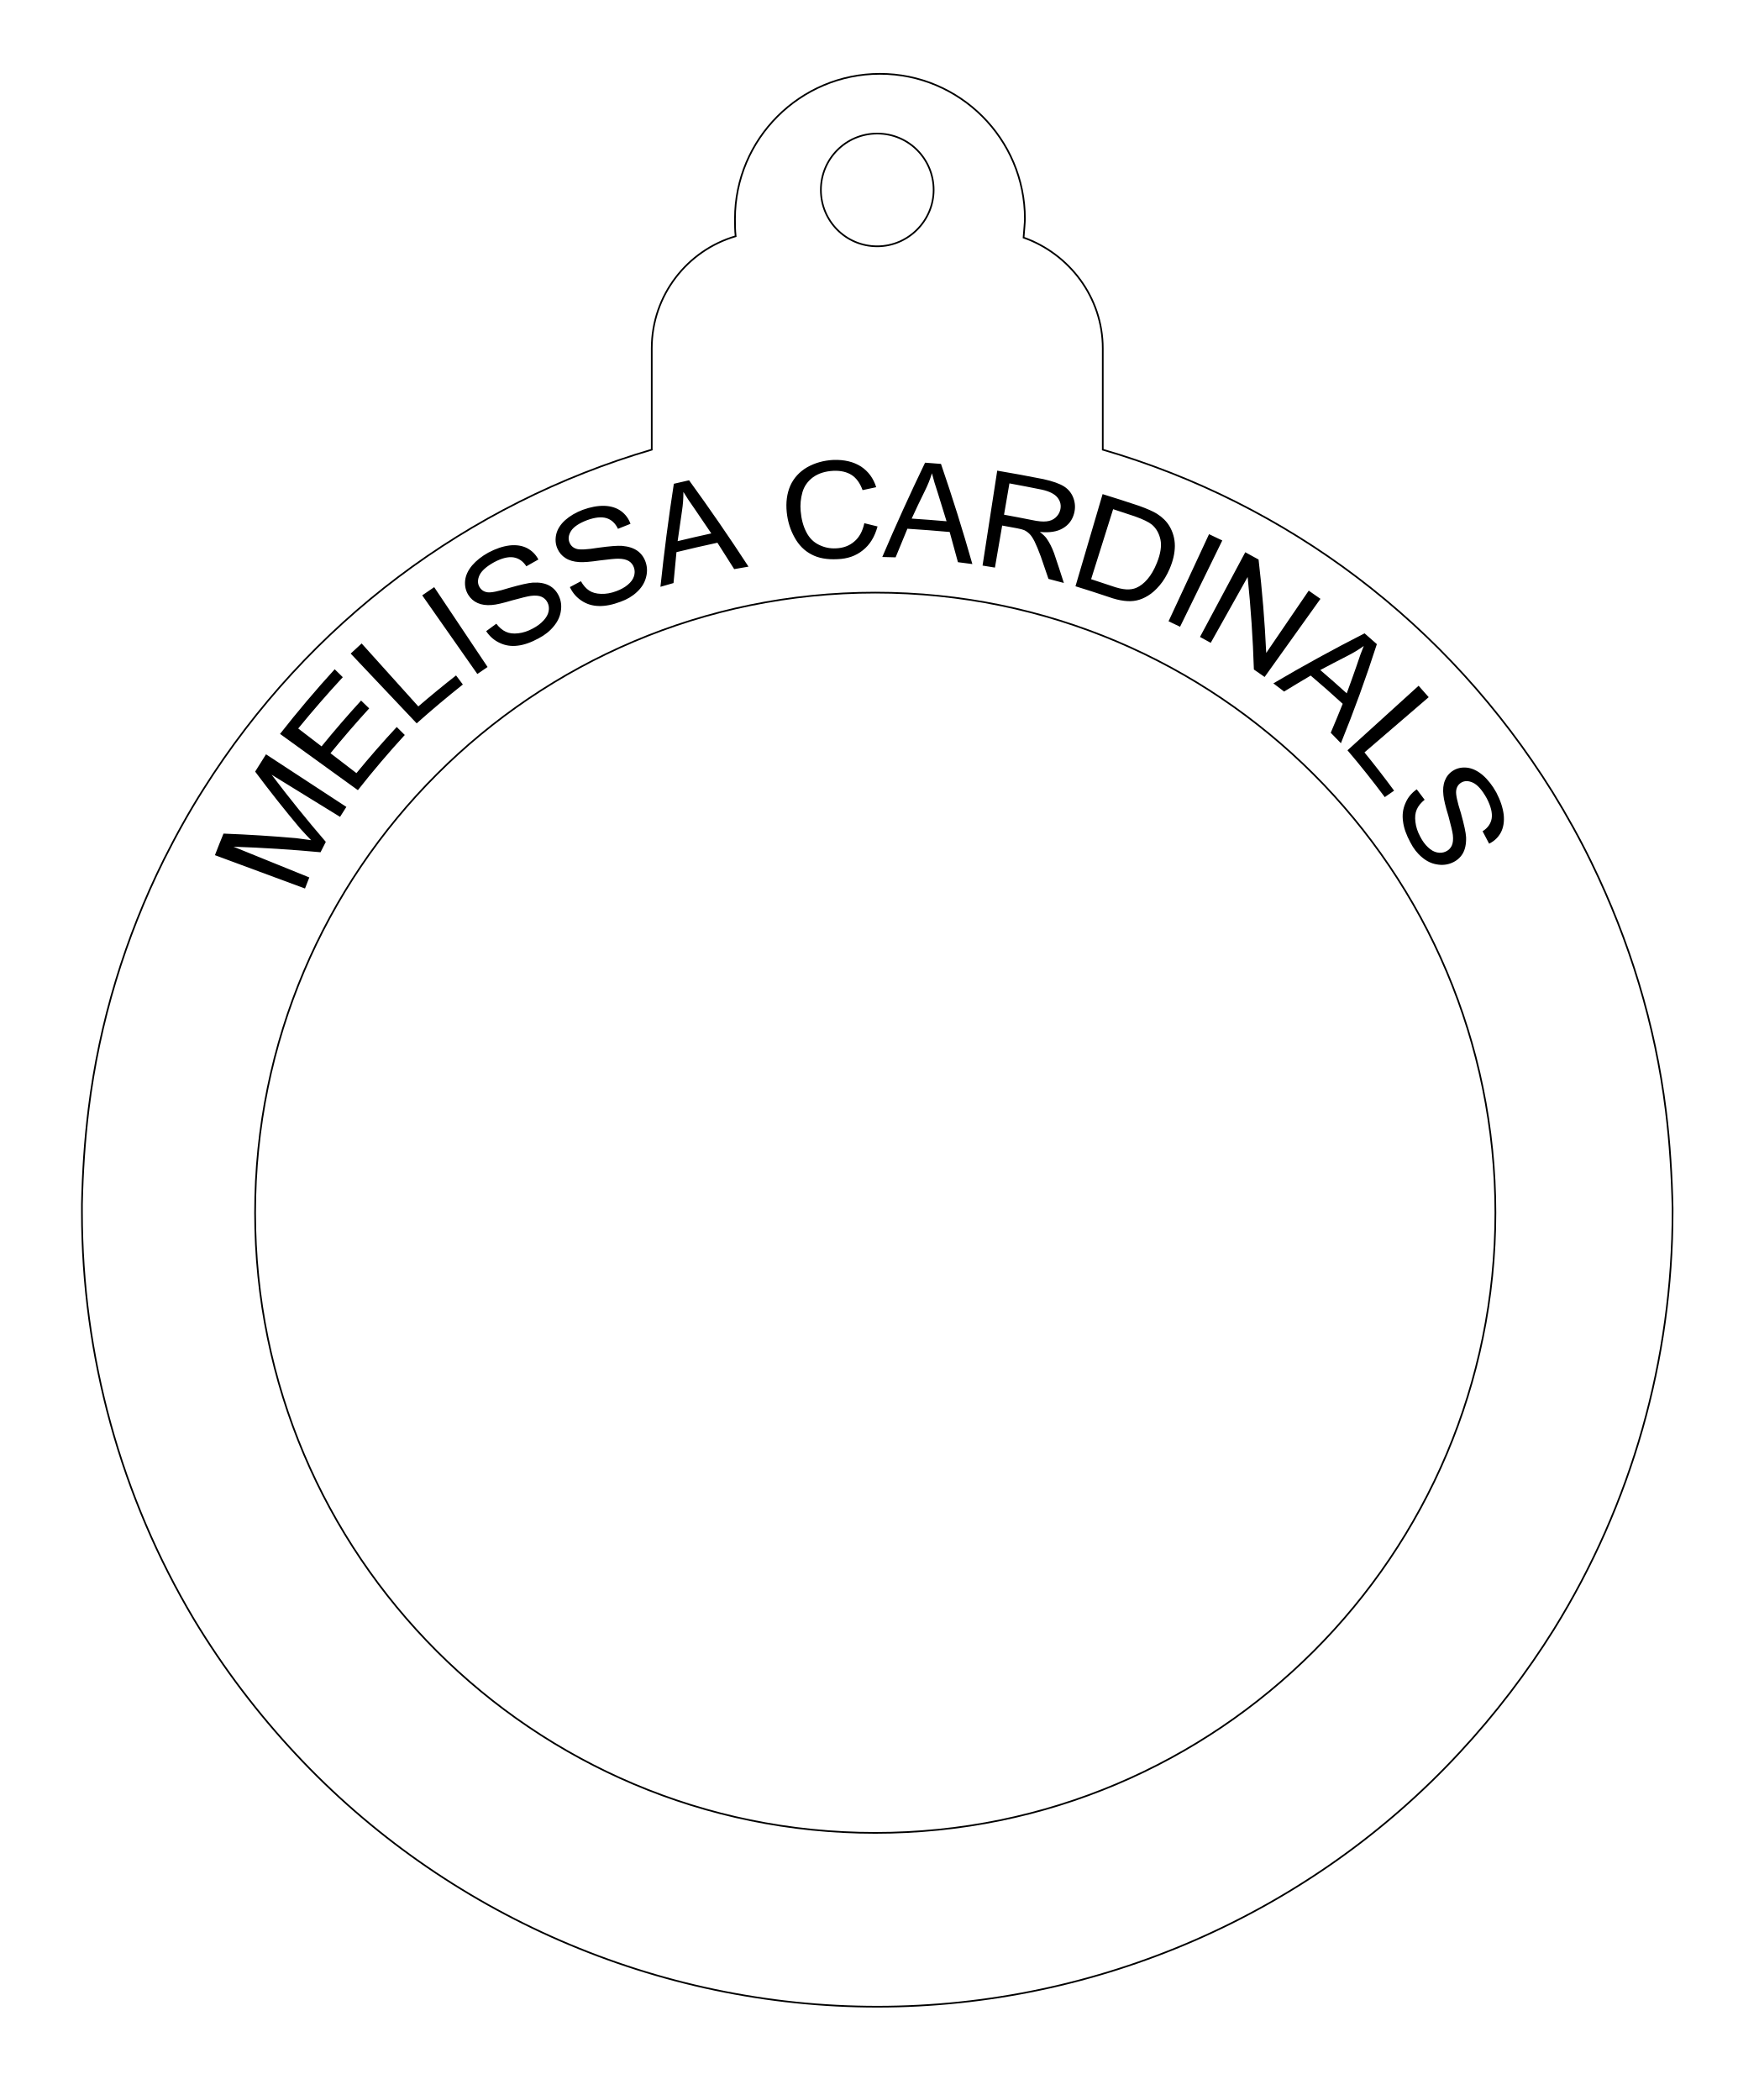
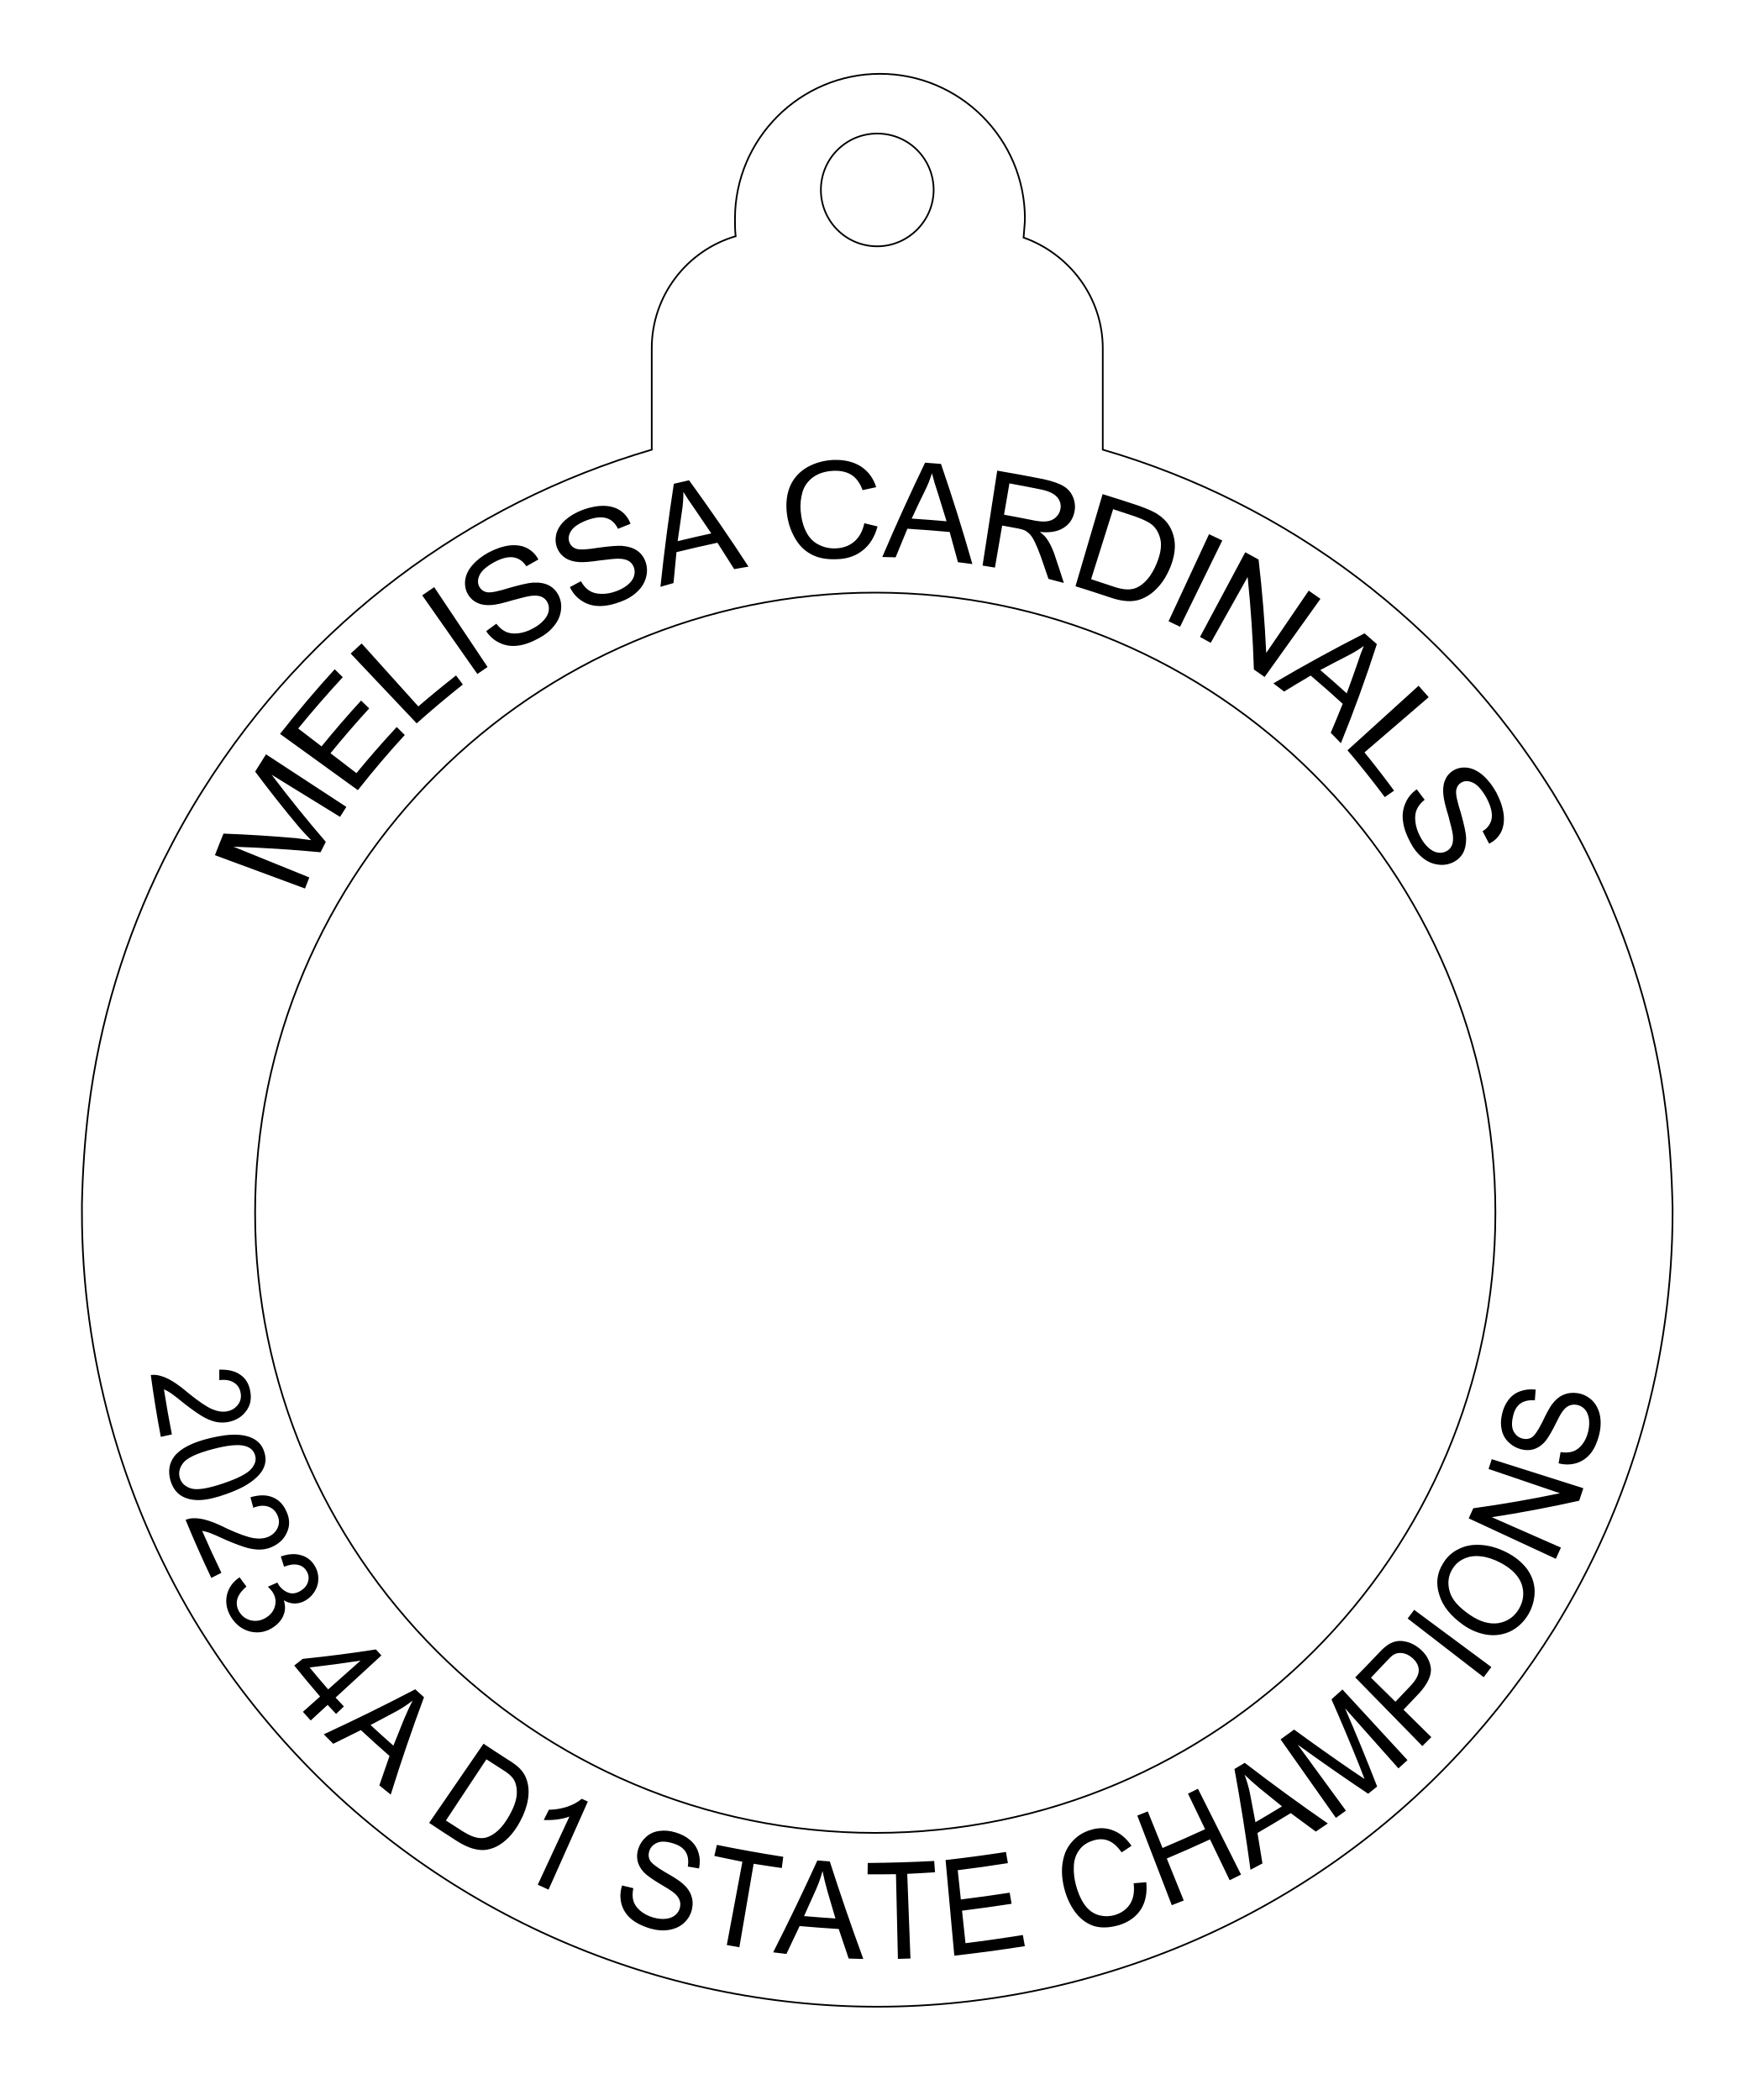
<svg xmlns="http://www.w3.org/2000/svg" width="259" height="313">
  <defs />
  <path fill="none" stroke="black" stroke-width="0.25" stroke-miterlimit="10" transform="matrix(1.00032 0 0 1.00032 0.00863647 0)" d="M248.2 165.5C246.6 152.6 242.8 140.2 237.1 128.5C235.4 125 233.4 121.4 231.3 118C215.6 92.8 191.8 75 164.3 67L164.3 51.9C164.3 44.3 159.3 37.8 152.5 35.4C152.6 34.1 152.7 33.1 152.7 32.6C152.7 20.7 143 11 131.1 11C119.2 11 109.5 20.7 109.5 32.6C109.5 33.5 109.5 34.3 109.6 35.2C102.4 37.3 97.1 44 97.1 51.9L97.1 67C69.8 75 46 92.7 30.3 117.6C28.2 120.9 26.2 124.5 24.4 128.1C18.6 139.8 14.8 152.3 13.2 165.2C12.6 170 12.3 174.8 12.2 179.4C12.2 179.8 12.2 180.2 12.2 180.6C12.2 202 18 223 28.9 241.3C33.3 248.6 38.4 255.3 44.1 261.4C66.4 285.3 98 299 130.7 299C163.5 299 195.2 285.2 217.5 261.1C222.8 255.4 227.5 249.2 231.5 242.8C243.1 224.1 249.2 202.6 249.2 180.5L249.2 180C249.1 175.3 248.8 170.3 248.2 165.5ZM130.7 19.9C135.4 19.9 139.1 23.7 139.1 28.3C139.1 32.9 135.3 36.7 130.7 36.7C126 36.7 122.3 32.9 122.3 28.3C122.3 23.7 126 19.9 130.7 19.9ZM130.4 273.1C79.4 273.1 38 231.7 38 180.7C38 129.7 79.4 88.3 130.4 88.3C181.4 88.3 222.8 129.7 222.8 180.7C222.8 231.7 181.4 273.1 130.4 273.1Z" />
  <defs />
  <text transform="matrix(1.00032 0 0 1.00032 0.00863647 0)" font-size="12" font-family="Segoe UI" x="" y="">
			
	</text>
  <defs />
  <text transform="matrix(1.00032 0 0 1.00032 0.00863647 0)" font-size="12" font-family="Segoe UI" x="" y="">
			
	</text>
  <defs />
  <text transform="matrix(1.00032 0 0 1.00032 0.00863647 0)" font-size="12" font-family="Segoe UI" x="" y="">
			
	</text>
  <defs />
  <text transform="matrix(1.00032 0 0 1.00032 0.00863647 0)" font-size="12" font-family="Segoe UI" x="" y="">
			
	</text>
  <path d="M45.459 132.432Q38.746 129.946 32.033 127.461Q32.65 125.853 33.312 124.245Q38.761 124.454 44.15 124.926Q45.641 125.11 46.371 125.225Q45.793 124.639 44.708 123.445Q41.267 119.345 38.029 115.006Q38.834 113.694 39.645 112.429Q45.634 116.349 51.624 120.268Q51.147 121.009 50.682 121.751Q45.581 118.609 40.48 115.468Q44.383 120.631 48.56 125.478Q48.16 126.252 47.775 127.026Q41.333 126.42 34.804 126.201Q40.452 128.49 46.099 130.78Q45.771 131.606 45.459 132.432ZM53.341 117.773Q47.539 113.58 41.737 109.388Q45.623 104.425 49.885 99.75Q50.488 100.342 51.091 100.933Q47.66 104.645 44.445 108.579Q46.185 109.913 47.925 111.246Q50.766 107.756 53.819 104.417Q54.422 105.001 55.026 105.585Q52.037 108.854 49.258 112.268Q51.192 113.75 53.126 115.232Q56.026 111.693 59.13 108.359Q59.73 108.953 60.33 109.547Q56.662 113.542 53.341 117.773ZM62.103 107.815Q57.185 102.614 52.267 97.413Q53.077 96.655 53.901 95.905Q58.124 100.598 62.348 105.29Q65.084 102.938 67.972 100.672Q68.478 101.348 68.985 102.024Q65.422 104.854 62.103 107.815ZM71.145 100.458Q67.037 94.596 62.929 88.734Q63.817 88.119 64.713 87.513Q68.692 93.463 72.671 99.414Q71.904 99.933 71.145 100.458ZM72.461 94.073Q73.213 93.516 73.973 92.965Q74.637 93.82 75.401 94.168Q76.16 94.521 77.239 94.392Q78.318 94.274 79.416 93.677Q80.4 93.157 81.015 92.479Q81.639 91.804 81.769 91.113Q81.905 90.422 81.615 89.824Q81.32 89.219 80.723 88.951Q80.123 88.686 79.104 88.816Q78.448 88.901 76.343 89.482Q74.252 90.109 73.302 90.174Q72.072 90.279 71.191 89.882Q70.305 89.491 69.788 88.652Q69.219 87.729 69.32 86.562Q69.435 85.393 70.361 84.281Q71.311 83.177 72.787 82.362Q74.433 81.489 75.934 81.298Q77.434 81.128 78.552 81.696Q79.659 82.274 80.243 83.391Q79.343 83.894 78.45 84.404Q77.701 83.26 76.525 83.073Q75.343 82.898 73.662 83.787Q71.934 84.742 71.467 85.734Q71.015 86.727 71.466 87.493Q71.857 88.157 72.641 88.276Q73.412 88.407 75.89 87.628Q78.388 86.913 79.409 86.838Q80.895 86.756 81.862 87.276Q82.821 87.804 83.304 88.85Q83.784 89.887 83.589 91.093Q83.41 92.297 82.526 93.353Q81.667 94.415 80.296 95.133Q78.585 96.071 77.161 96.233Q75.738 96.416 74.502 95.835Q73.255 95.269 72.461 94.073ZM84.935 87.505Q85.756 87.065 86.583 86.632Q87.117 87.573 87.82 88.028Q88.518 88.487 89.599 88.514Q90.676 88.553 91.836 88.119Q92.872 87.745 93.563 87.161Q94.263 86.582 94.48 85.918Q94.701 85.253 94.495 84.622Q94.285 83.982 93.737 83.633Q93.186 83.287 92.174 83.271Q91.522 83.261 89.387 83.534Q87.253 83.85 86.311 83.776Q85.089 83.7 84.279 83.178Q83.464 82.661 83.073 81.755Q82.644 80.76 82.905 79.624Q83.179 78.486 84.235 77.526Q85.309 76.576 86.856 75.988Q88.571 75.365 90.054 75.393Q91.531 75.44 92.544 76.159Q93.545 76.886 93.973 78.073Q93.037 78.442 92.104 78.819Q91.521 77.583 90.402 77.23Q89.275 76.888 87.521 77.522Q85.709 78.213 85.12 79.123Q84.542 80.036 84.879 80.859Q85.171 81.573 85.923 81.805Q86.661 82.046 89.19 81.637Q91.722 81.288 92.727 81.36Q94.184 81.489 95.059 82.138Q95.926 82.794 96.265 83.895Q96.601 84.987 96.259 86.153Q95.93 87.318 94.929 88.238Q93.947 89.168 92.504 89.684Q90.692 90.368 89.265 90.324Q87.834 90.3 86.697 89.546Q85.548 88.805 84.935 87.505ZM98.434 87.463Q99.243 79.795 100.432 72.107Q101.565 71.84 102.7 71.584Q107.316 77.94 111.559 84.455Q110.492 84.636 109.427 84.827Q108.193 82.853 106.927 80.893Q103.867 81.551 100.823 82.297Q100.586 84.602 100.383 86.904Q99.407 87.179 98.434 87.463ZM100.998 80.659Q103.501 80.052 106.015 79.504Q104.826 77.728 103.611 75.963Q102.477 74.366 101.855 73.316Q101.868 74.727 101.644 76.175Q101.305 78.417 100.998 80.659ZM128.824 77.982Q129.812 78.22 130.792 78.466Q130.162 80.795 128.596 82.022Q127.058 83.271 124.81 83.343Q122.472 83.466 120.93 82.629Q119.36 81.814 118.428 80.106Q117.473 78.406 117.261 76.366Q117.031 74.142 117.788 72.393Q118.579 70.648 120.306 69.641Q122.053 68.659 124.22 68.55Q126.667 68.471 128.337 69.539Q129.972 70.628 130.592 72.614Q129.576 72.829 128.562 73.052Q128 71.496 126.937 70.8Q125.859 70.114 124.244 70.171Q122.38 70.264 121.178 71.132Q119.99 72.011 119.595 73.379Q119.211 74.749 119.332 76.16Q119.488 77.98 120.167 79.29Q120.831 80.604 122.044 81.194Q123.241 81.796 124.582 81.73Q126.207 81.671 127.312 80.726Q128.433 79.792 128.824 77.982ZM131.498 83.018Q134.511 75.947 137.877 68.962Q139.065 69.047 140.247 69.143Q142.803 76.59 144.925 84.073Q143.853 83.928 142.775 83.793Q142.177 81.541 141.543 79.291Q138.369 79.004 135.242 78.806Q134.35 80.935 133.485 83.071Q132.493 83.04 131.498 83.018ZM135.881 77.294Q138.466 77.464 141.078 77.693Q140.46 75.642 139.811 73.595Q139.19 71.731 138.9 70.543Q138.486 71.893 137.826 73.207Q136.816 75.245 135.881 77.294ZM146.444 84.297Q147.538 77.222 148.631 70.148Q152.113 70.737 155.53 71.417Q157.611 71.88 158.605 72.513Q159.595 73.154 159.998 74.264Q160.391 75.376 160.089 76.519Q159.701 77.992 158.415 78.738Q157.148 79.5 154.981 79.284Q155.665 79.81 155.982 80.245Q156.643 81.186 157.113 82.479Q157.86 84.682 158.563 86.889Q157.416 86.58 156.269 86.284Q155.709 84.612 155.124 82.942Q154.588 81.498 154.199 80.711Q153.804 79.926 153.432 79.567Q153.065 79.211 152.648 79.016Q152.338 78.884 151.601 78.74Q150.489 78.531 149.368 78.333Q148.829 81.465 148.289 84.598Q147.37 84.444 146.444 84.297ZM149.646 76.716Q151.746 77.097 153.818 77.513Q155.155 77.802 155.97 77.71Q156.79 77.626 157.323 77.146Q157.861 76.668 158.025 75.995Q158.266 75.008 157.632 74.182Q156.991 73.361 155.283 72.982Q152.88 72.492 150.449 72.048Q150.048 74.382 149.646 76.716ZM160.293 87.382Q162.314 80.515 164.336 73.648Q167.038 74.479 169.739 75.382Q171.566 76.035 172.444 76.58Q173.644 77.344 174.285 78.396Q175.103 79.764 175.106 81.379Q175.092 82.991 174.339 84.751Q173.697 86.25 172.835 87.252Q171.982 88.26 171.102 88.788Q170.23 89.323 169.391 89.497Q168.558 89.679 167.538 89.55Q166.504 89.427 165.26 88.982Q162.779 88.148 160.293 87.382ZM162.624 86.326Q164.118 86.808 165.609 87.314Q166.989 87.805 167.863 87.847Q168.72 87.889 169.347 87.618Q170.236 87.243 171.019 86.33Q171.809 85.422 172.418 83.919Q173.26 81.837 172.957 80.416Q172.636 78.995 171.684 78.193Q170.974 77.617 169.153 76.966Q167.529 76.416 165.905 75.892Q164.265 81.109 162.624 86.326ZM174.167 92.598Q177.184 86.106 180.201 79.615Q181.19 80.08 182.175 80.556Q179.028 86.986 175.882 93.416Q175.026 93.002 174.167 92.598ZM178.851 94.935Q182.226 88.622 185.601 82.31Q186.594 82.848 187.583 83.397Q188.403 90.407 188.723 97.319Q191.891 92.676 195.058 88.034Q195.936 88.639 196.807 89.255Q192.645 95.079 188.484 100.903Q187.688 100.341 186.884 99.788Q186.669 92.946 185.955 85.999Q183.203 90.906 180.452 95.812Q179.654 95.369 178.851 94.935ZM189.788 101.854Q196.429 97.936 203.383 94.398Q204.292 95.188 205.213 96.007Q202.787 103.548 199.855 110.774Q199.104 109.99 198.339 109.216Q199.252 107.071 200.122 104.898Q197.751 102.725 195.351 100.693Q193.355 101.868 191.387 103.075Q190.592 102.46 189.788 101.854ZM196.778 99.868Q198.754 101.553 200.722 103.341Q201.465 101.326 202.173 99.289Q202.786 97.413 203.26 96.283Q202.114 97.11 200.801 97.768Q198.776 98.801 196.778 99.868ZM200.833 111.83Q206.134 107.02 211.435 102.209Q212.194 103.056 212.94 103.913Q208.153 108.029 203.366 112.146Q205.63 114.916 207.781 117.846Q207.087 118.328 206.393 118.809Q203.717 115.217 200.833 111.83ZM211.157 117.646Q211.75 118.42 212.333 119.201Q211.49 119.881 211.158 120.66Q210.818 121.432 210.962 122.522Q211.084 123.605 211.676 124.701Q212.181 125.681 212.845 126.293Q213.5 126.916 214.184 127.054Q214.869 127.2 215.474 126.925Q216.087 126.646 216.371 126.059Q216.65 125.467 216.539 124.444Q216.463 123.783 215.883 121.644Q215.223 119.501 215.132 118.523Q214.984 117.251 215.352 116.34Q215.708 115.42 216.537 114.885Q217.448 114.298 218.642 114.417Q219.839 114.554 221.008 115.545Q222.161 116.562 223.022 118.125Q223.925 119.863 224.119 121.424Q224.276 122.975 223.687 124.096Q223.08 125.199 221.944 125.746Q221.465 124.818 220.971 123.895Q222.13 123.169 222.329 121.971Q222.507 120.76 221.595 118.997Q220.591 117.179 219.571 116.674Q218.548 116.188 217.787 116.648Q217.127 117.047 217.032 117.858Q216.921 118.654 217.745 121.21Q218.456 123.763 218.513 124.795Q218.558 126.286 218.007 127.232Q217.443 128.167 216.38 128.611Q215.326 129.053 214.135 128.834Q212.947 128.639 211.931 127.767Q210.901 126.92 210.213 125.571Q209.288 123.874 209.116 122.449Q208.905 121.011 209.454 119.75Q209.98 118.469 211.157 117.646Z" />
+   <path d="M25.619 213.801Q24.794 213.982 23.968 214.162Q23.088 209.528 22.475 204.948Q23.104 204.863 23.709 205.014Q24.708 205.248 25.726 205.882Q26.75 206.501 28.161 207.708Q30.393 209.508 31.626 210.038Q32.862 210.548 33.84 210.356Q34.865 210.154 35.449 209.388Q36.041 208.636 35.87 207.641Q35.706 206.592 34.861 206.071Q34.02 205.538 32.683 205.705Q32.678 204.924 32.682 204.147Q34.708 204.079 35.879 204.946Q37.06 205.787 37.312 207.437Q37.608 209.111 36.681 210.32Q35.775 211.562 34.125 211.923Q33.285 212.106 32.407 211.973Q31.529 211.833 30.48 211.286Q29.435 210.723 27.548 209.266Q26.003 208.002 25.473 207.649Q24.945 207.291 24.433 207.079Q24.953 210.426 25.619 213.801ZM31.259 214.358Q33.726 213.76 35.341 213.845Q36.954 213.912 37.992 214.563Q39.037 215.196 39.414 216.488Q39.706 217.435 39.484 218.26Q39.273 219.094 38.601 219.829Q37.935 220.574 36.846 221.258Q35.761 221.95 33.758 222.672Q31.388 223.527 29.765 223.584Q28.138 223.623 27.013 222.941Q25.894 222.24 25.417 220.708Q24.824 218.651 25.948 217.106Q27.339 215.307 31.259 214.358ZM31.674 215.997Q28.266 216.899 27.352 217.992Q26.453 219.107 26.801 220.29Q27.163 221.463 28.523 221.862Q29.884 222.239 33.215 221.114Q36.564 219.983 37.442 218.941Q38.334 217.921 38.016 216.891Q37.716 215.87 36.557 215.534Q35.082 215.094 31.674 215.997ZM33 234.421Q32.247 234.803 31.494 235.186Q29.474 230.937 27.66 226.533Q28.246 226.289 28.873 226.288Q29.903 226.272 31.06 226.651Q32.218 227.015 33.911 227.871Q36.536 229.062 37.863 229.264Q39.189 229.446 40.086 229.013Q41.027 228.559 41.397 227.667Q41.777 226.785 41.356 225.86Q40.923 224.869 39.962 224.555Q39.002 224.229 37.752 224.731Q37.536 223.947 37.329 223.165Q39.273 222.588 40.643 223.168Q42.016 223.721 42.698 225.296Q43.416 226.853 42.827 228.263Q42.266 229.698 40.76 230.462Q39.993 230.851 39.11 230.942Q38.224 231.028 37.071 230.763Q35.917 230.481 33.721 229.549Q31.899 228.704 31.29 228.483Q30.682 228.258 30.128 228.173Q31.506 231.331 33 234.421ZM35.707 235.094Q36.215 235.787 36.73 236.476Q35.573 237.466 35.351 238.409Q35.135 239.351 35.655 240.23Q36.288 241.269 37.461 241.524Q38.632 241.763 39.7 241.076Q40.718 240.421 40.982 239.373Q41.259 238.334 40.674 237.376Q40.439 236.984 39.926 236.497Q40.637 236.185 41.347 235.871Q41.41 236.017 41.459 236.1Q41.981 236.97 42.905 237.355Q43.83 237.729 44.861 237.075Q45.678 236.557 45.912 235.738Q46.155 234.924 45.696 234.167Q45.251 233.416 44.401 233.235Q43.547 233.038 42.339 233.519Q42.091 232.753 41.854 231.988Q43.545 231.399 44.875 231.802Q46.2 232.172 46.919 233.396Q47.429 234.238 47.444 235.212Q47.473 236.192 46.99 237.044Q46.515 237.904 45.7 238.442Q44.926 238.954 44.043 238.997Q43.157 239.031 42.297 238.52Q42.681 239.661 42.267 240.713Q41.866 241.775 40.715 242.549Q39.159 243.595 37.328 243.19Q35.495 242.746 34.403 240.97Q33.457 239.357 33.821 237.716Q34.213 236.089 35.707 235.094ZM45.144 255.145Q46.425 254.007 47.706 252.869Q45.735 250.576 43.853 248.241Q44.489 247.746 45.124 247.25Q50.632 246.689 56.032 245.845Q56.436 246.294 56.844 246.74Q53.43 249.881 50.016 253.021Q50.632 253.684 51.256 254.343Q50.673 254.9 50.091 255.456Q49.457 254.786 48.83 254.112Q47.569 255.272 46.307 256.433Q45.725 255.794 45.144 255.145ZM48.911 251.799Q51.325 249.656 53.738 247.512Q49.966 248.09 46.142 248.533Q47.504 250.177 48.911 251.799ZM48.257 258.493Q55.181 255.293 61.887 251.787Q62.537 252.38 63.195 252.969Q60.531 260.12 58.239 267.48Q57.385 266.798 56.538 266.108Q57.281 263.907 58.056 261.724Q55.887 259.823 53.786 257.87Q51.735 258.903 49.665 259.91Q48.957 259.204 48.257 258.493ZM55.226 257.11Q56.907 258.665 58.633 260.187Q59.402 258.229 60.196 256.287Q60.94 254.53 61.5 253.47Q60.396 254.327 59.151 255.028Q57.198 256.082 55.226 257.11ZM63.96 271.695Q68.013 265.795 72.066 259.895Q73.842 261.085 75.65 262.239Q76.892 262.999 77.447 263.569Q78.236 264.358 78.535 265.383Q78.949 266.711 78.676 268.26Q78.418 269.814 77.51 271.499Q76.736 272.934 75.814 273.868Q74.886 274.796 73.975 275.237Q73.059 275.67 72.214 275.736Q71.366 275.795 70.379 275.5Q69.393 275.196 68.283 274.517Q66.102 273.13 63.96 271.695ZM66.46 271.343Q67.72 272.164 68.993 272.969Q70.183 273.699 71 273.882Q71.817 274.057 72.464 273.88Q73.37 273.624 74.249 272.815Q75.122 272.001 75.916 270.588Q77.017 268.63 77.026 267.249Q77.051 265.872 76.445 265.042Q76.013 264.443 74.735 263.66Q73.609 262.948 72.495 262.222Q69.478 266.782 66.46 271.343ZM81.758 281.645Q80.952 281.282 80.148 280.912Q82.507 275.833 84.867 270.754Q84.087 271.057 82.975 271.198Q81.858 271.326 81.044 271.259Q81.426 270.5 81.807 269.741Q83.314 269.713 84.637 269.254Q85.947 268.779 86.704 268.106Q87.158 268.313 87.613 268.517Q84.686 275.081 81.758 281.645ZM92.717 281.029Q93.555 281.233 94.394 281.429Q94.176 282.488 94.391 283.282Q94.612 284.076 95.399 284.769Q96.193 285.455 97.345 285.795Q98.37 286.087 99.24 285.993Q100.107 285.893 100.633 285.451Q101.165 285.009 101.331 284.366Q101.499 283.713 101.255 283.13Q101.022 282.549 100.291 281.998Q99.826 281.637 98.17 280.669Q96.535 279.676 95.955 279.051Q95.211 278.244 95.019 277.341Q94.834 276.438 95.151 275.505Q95.501 274.478 96.325 273.762Q97.141 273.039 98.284 272.896Q99.42 272.739 100.631 273.102Q101.969 273.485 102.86 274.261Q103.775 275.032 104.105 276.144Q104.447 277.255 104.19 278.489Q103.353 278.351 102.515 278.206Q102.729 276.858 102.178 275.994Q101.637 275.126 100.228 274.724Q98.764 274.284 97.906 274.676Q97.042 275.061 96.769 275.907Q96.532 276.641 96.866 277.271Q97.197 277.898 99.088 279.015Q101.007 280.098 101.677 280.681Q102.689 281.538 103.032 282.534Q103.384 283.53 103.113 284.65Q102.845 285.76 101.971 286.587Q101.086 287.408 99.748 287.641Q98.427 287.867 96.957 287.452Q95.097 286.898 94.015 285.967Q92.948 285.025 92.609 283.711Q92.284 282.399 92.717 281.029ZM108.326 289.9Q109.488 283.694 110.65 277.489Q108.559 277.076 106.469 276.621Q106.657 275.797 106.845 274.974Q111.797 275.981 116.739 276.749Q116.629 277.587 116.519 278.424Q114.426 278.128 112.329 277.79Q111.264 284.013 110.198 290.236Q109.262 290.072 108.326 289.9ZM115.234 290.99Q118.689 284.19 121.822 277.298Q122.749 277.372 123.674 277.438Q126.012 284.735 128.672 291.978Q127.583 291.953 126.489 291.918Q125.735 289.718 125.009 287.514Q122.054 287.328 119.179 287.077Q118.208 289.157 117.209 291.229Q116.222 291.114 115.234 290.99ZM119.841 285.591Q122.151 285.788 124.517 285.943Q123.911 283.922 123.329 281.898Q122.816 280.05 122.595 278.869Q122.236 280.222 121.66 281.537Q120.758 283.567 119.841 285.591ZM133.828 291.968Q133.684 285.656 133.539 279.344Q131.432 279.372 129.307 279.36Q129.32 278.516 129.333 277.671Q134.338 277.633 139.235 277.373Q139.299 278.216 139.362 279.058Q137.301 279.194 135.219 279.293Q135.459 285.602 135.698 291.911Q134.765 291.943 133.828 291.968ZM142.235 291.489Q141.584 284.36 140.933 277.232Q145.408 276.73 149.928 276.03Q150.075 276.862 150.222 277.694Q146.468 278.29 142.744 278.75Q142.976 280.93 143.208 283.11Q146.834 282.666 150.487 282.099Q150.629 282.926 150.771 283.754Q147.065 284.33 143.386 284.781Q143.644 287.203 143.902 289.626Q148.157 289.097 152.448 288.407Q152.597 289.239 152.746 290.07Q147.462 290.899 142.235 291.489ZM168.963 280.695Q169.903 280.622 170.845 280.539Q171.085 282.933 170.04 284.595Q168.962 286.246 166.829 286.921Q164.619 287.574 162.985 287.05Q161.373 286.503 160.223 284.953Q159.095 283.393 158.604 281.401Q158.07 279.23 158.411 277.428Q158.731 275.627 159.846 274.434Q160.938 273.228 162.524 272.756Q164.319 272.189 165.891 272.818Q167.487 273.422 168.646 275.114Q167.913 275.607 167.175 276.095Q166.243 274.761 165.209 274.353Q164.184 273.936 162.965 274.316Q161.563 274.734 160.834 275.766Q160.09 276.791 160.046 278.184Q159.992 279.577 160.353 280.946Q160.818 282.712 161.655 283.899Q162.503 285.081 163.734 285.439Q164.975 285.783 166.208 285.415Q167.706 284.948 168.457 283.74Q169.189 282.527 168.963 280.695ZM174.649 283.967Q172.078 277.286 169.506 270.606Q170.289 270.301 171.07 269.989Q172.171 272.715 173.272 275.44Q176.494 274.078 179.613 272.638Q178.339 269.989 177.064 267.341Q177.808 266.979 178.549 266.611Q181.76 273.008 184.971 279.406Q184.123 279.827 183.273 280.241Q181.809 277.2 180.346 274.16Q177.177 275.623 173.904 277.007Q175.168 280.135 176.431 283.264Q175.541 283.619 174.649 283.967ZM186.38 278.686Q185.354 271.117 183.99 263.662Q184.759 263.209 185.523 262.748Q191.575 267.402 197.908 271.786Q197.011 272.393 196.108 272.992Q194.23 271.628 192.376 270.24Q189.917 271.753 187.419 273.198Q187.804 275.465 188.16 277.741Q187.272 278.218 186.38 278.686ZM187.117 271.597Q189.11 270.437 191.078 269.234Q189.434 267.922 187.81 266.592Q186.346 265.366 185.495 264.52Q185.988 265.829 186.288 267.228Q186.717 269.407 187.117 271.597ZM199.11 270.95Q194.986 265.1 190.862 259.249Q191.875 258.525 192.876 257.788Q197.146 260.911 201.529 263.916Q202.769 264.736 203.375 265.151Q203.069 264.394 202.501 262.903Q200.547 258.049 198.449 253.282Q199.271 252.553 200.082 251.815Q204.932 257.08 209.782 262.345Q209.108 262.96 208.427 263.57Q204.447 259.092 200.467 254.614Q202.966 260.382 205.255 266.278Q204.589 266.819 203.918 267.355Q198.583 263.783 193.413 260.038Q197.009 264.958 200.604 269.878Q199.86 270.417 199.11 270.95ZM211.994 260.245Q206.989 255.127 201.985 250.009Q203.611 248.376 205.214 246.677Q206.045 245.759 206.579 245.361Q207.311 244.786 208.089 244.634Q208.866 244.475 209.794 244.749Q210.725 245.015 211.549 245.689Q212.962 246.846 213.248 248.484Q213.502 250.139 211.58 252.306Q210.381 253.592 209.184 254.829Q211.257 256.872 213.33 258.914Q212.666 259.582 211.994 260.245ZM207.98 253.644Q209.165 252.419 210.352 251.145Q211.501 249.864 211.459 248.873Q211.405 247.887 210.462 247.082Q209.778 246.5 209.028 246.392Q208.28 246.279 207.693 246.638Q207.317 246.87 206.552 247.718Q205.443 248.907 204.335 250.052Q206.158 251.848 207.98 253.644ZM221.135 249.982Q215.469 245.607 209.803 241.233Q210.294 240.591 210.777 239.945Q216.528 244.207 222.279 248.469Q221.711 249.228 221.135 249.982ZM218.168 242.244Q215.244 240.205 214.518 237.691Q213.715 235.233 215.046 233.075Q215.89 231.619 217.373 230.896Q218.849 230.137 220.687 230.268Q222.532 230.37 224.456 231.327Q226.406 232.296 227.566 233.815Q228.703 235.361 228.734 237.182Q228.723 239.022 227.776 240.652Q226.725 242.376 225.061 243.174Q223.389 243.934 221.547 243.641Q219.714 243.322 218.168 242.244ZM219.204 240.777Q221.357 242.213 223.328 241.924Q225.305 241.59 226.377 239.832Q227.441 237.995 226.781 236.081Q226.08 234.202 223.632 232.919Q222.084 232.108 220.684 231.966Q219.289 231.809 218.182 232.334Q217.071 232.84 216.452 233.901Q215.555 235.375 216.056 237.164Q216.515 238.983 219.204 240.777ZM231.89 232.338Q225.397 229.323 218.905 226.309Q219.249 225.557 219.583 224.804Q226.03 223.914 232.501 222.565Q227.18 220.755 221.86 218.944Q222.103 218.217 222.339 217.486Q229.163 219.649 235.986 221.812Q235.684 222.747 235.373 223.674Q228.85 225.137 222.347 226.137Q227.497 228.401 232.646 230.665Q232.272 231.502 231.89 232.338ZM232.299 218.105Q232.451 217.269 232.594 216.434Q233.664 216.59 234.441 216.333Q235.218 216.068 235.855 215.25Q236.483 214.424 236.74 213.247Q236.956 212.191 236.795 211.324Q236.624 210.463 236.139 209.977Q235.652 209.496 234.997 209.386Q234.332 209.275 233.774 209.555Q233.216 209.83 232.728 210.598Q232.406 211.086 231.567 212.8Q230.7 214.444 230.12 215.041Q229.366 215.805 228.48 216.036Q227.594 216.259 226.643 215.994Q225.599 215.704 224.83 214.945Q224.054 214.199 223.825 213.122Q223.579 212.058 223.841 210.894Q224.112 209.584 224.806 208.677Q225.487 207.758 226.559 207.371Q227.629 206.97 228.881 207.116Q228.826 207.915 228.761 208.716Q227.402 208.61 226.59 209.207Q225.773 209.792 225.488 211.182Q225.168 212.598 225.624 213.393Q226.071 214.199 226.932 214.419Q227.68 214.61 228.283 214.255Q228.882 213.903 229.85 212.007Q230.776 210.04 231.3 209.336Q232.057 208.302 233.015 207.896Q233.971 207.478 235.112 207.644Q236.242 207.809 237.148 208.586Q238.046 209.378 238.397 210.674Q238.726 211.987 238.421 213.511Q237.999 215.412 237.143 216.544Q236.27 217.659 234.981 218.07Q233.69 218.462 232.299 218.105Z" />
</svg>
